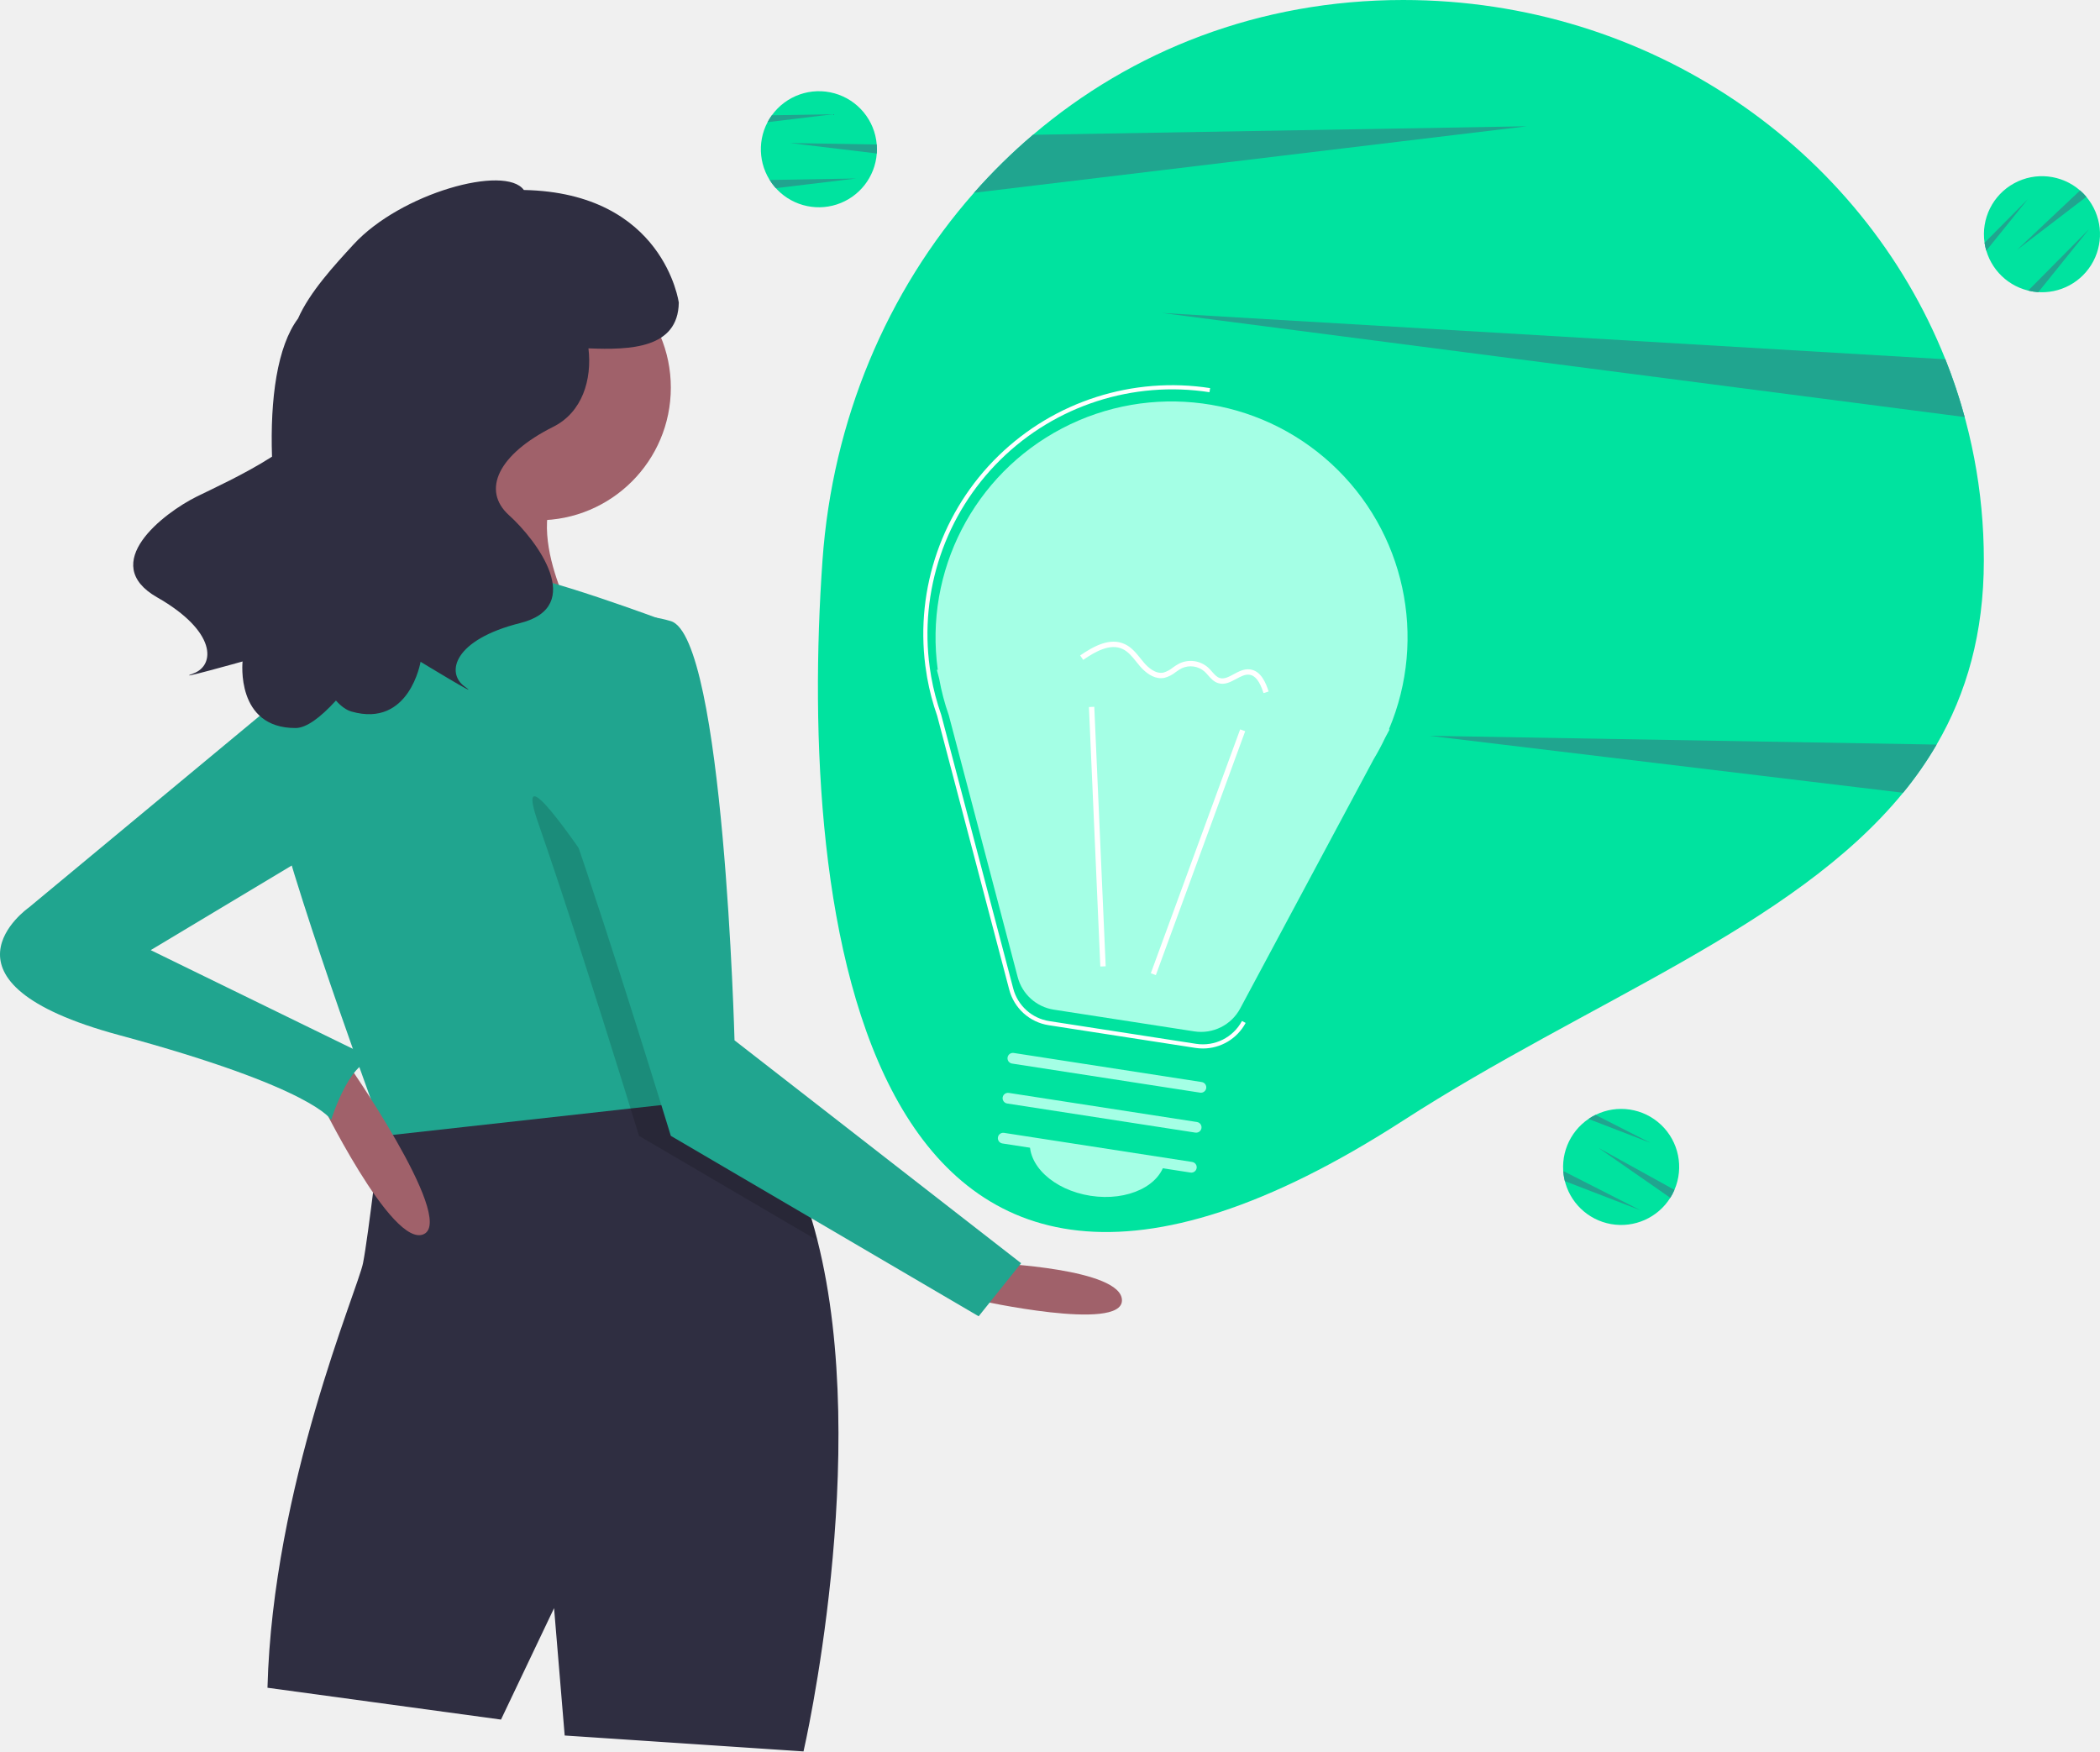
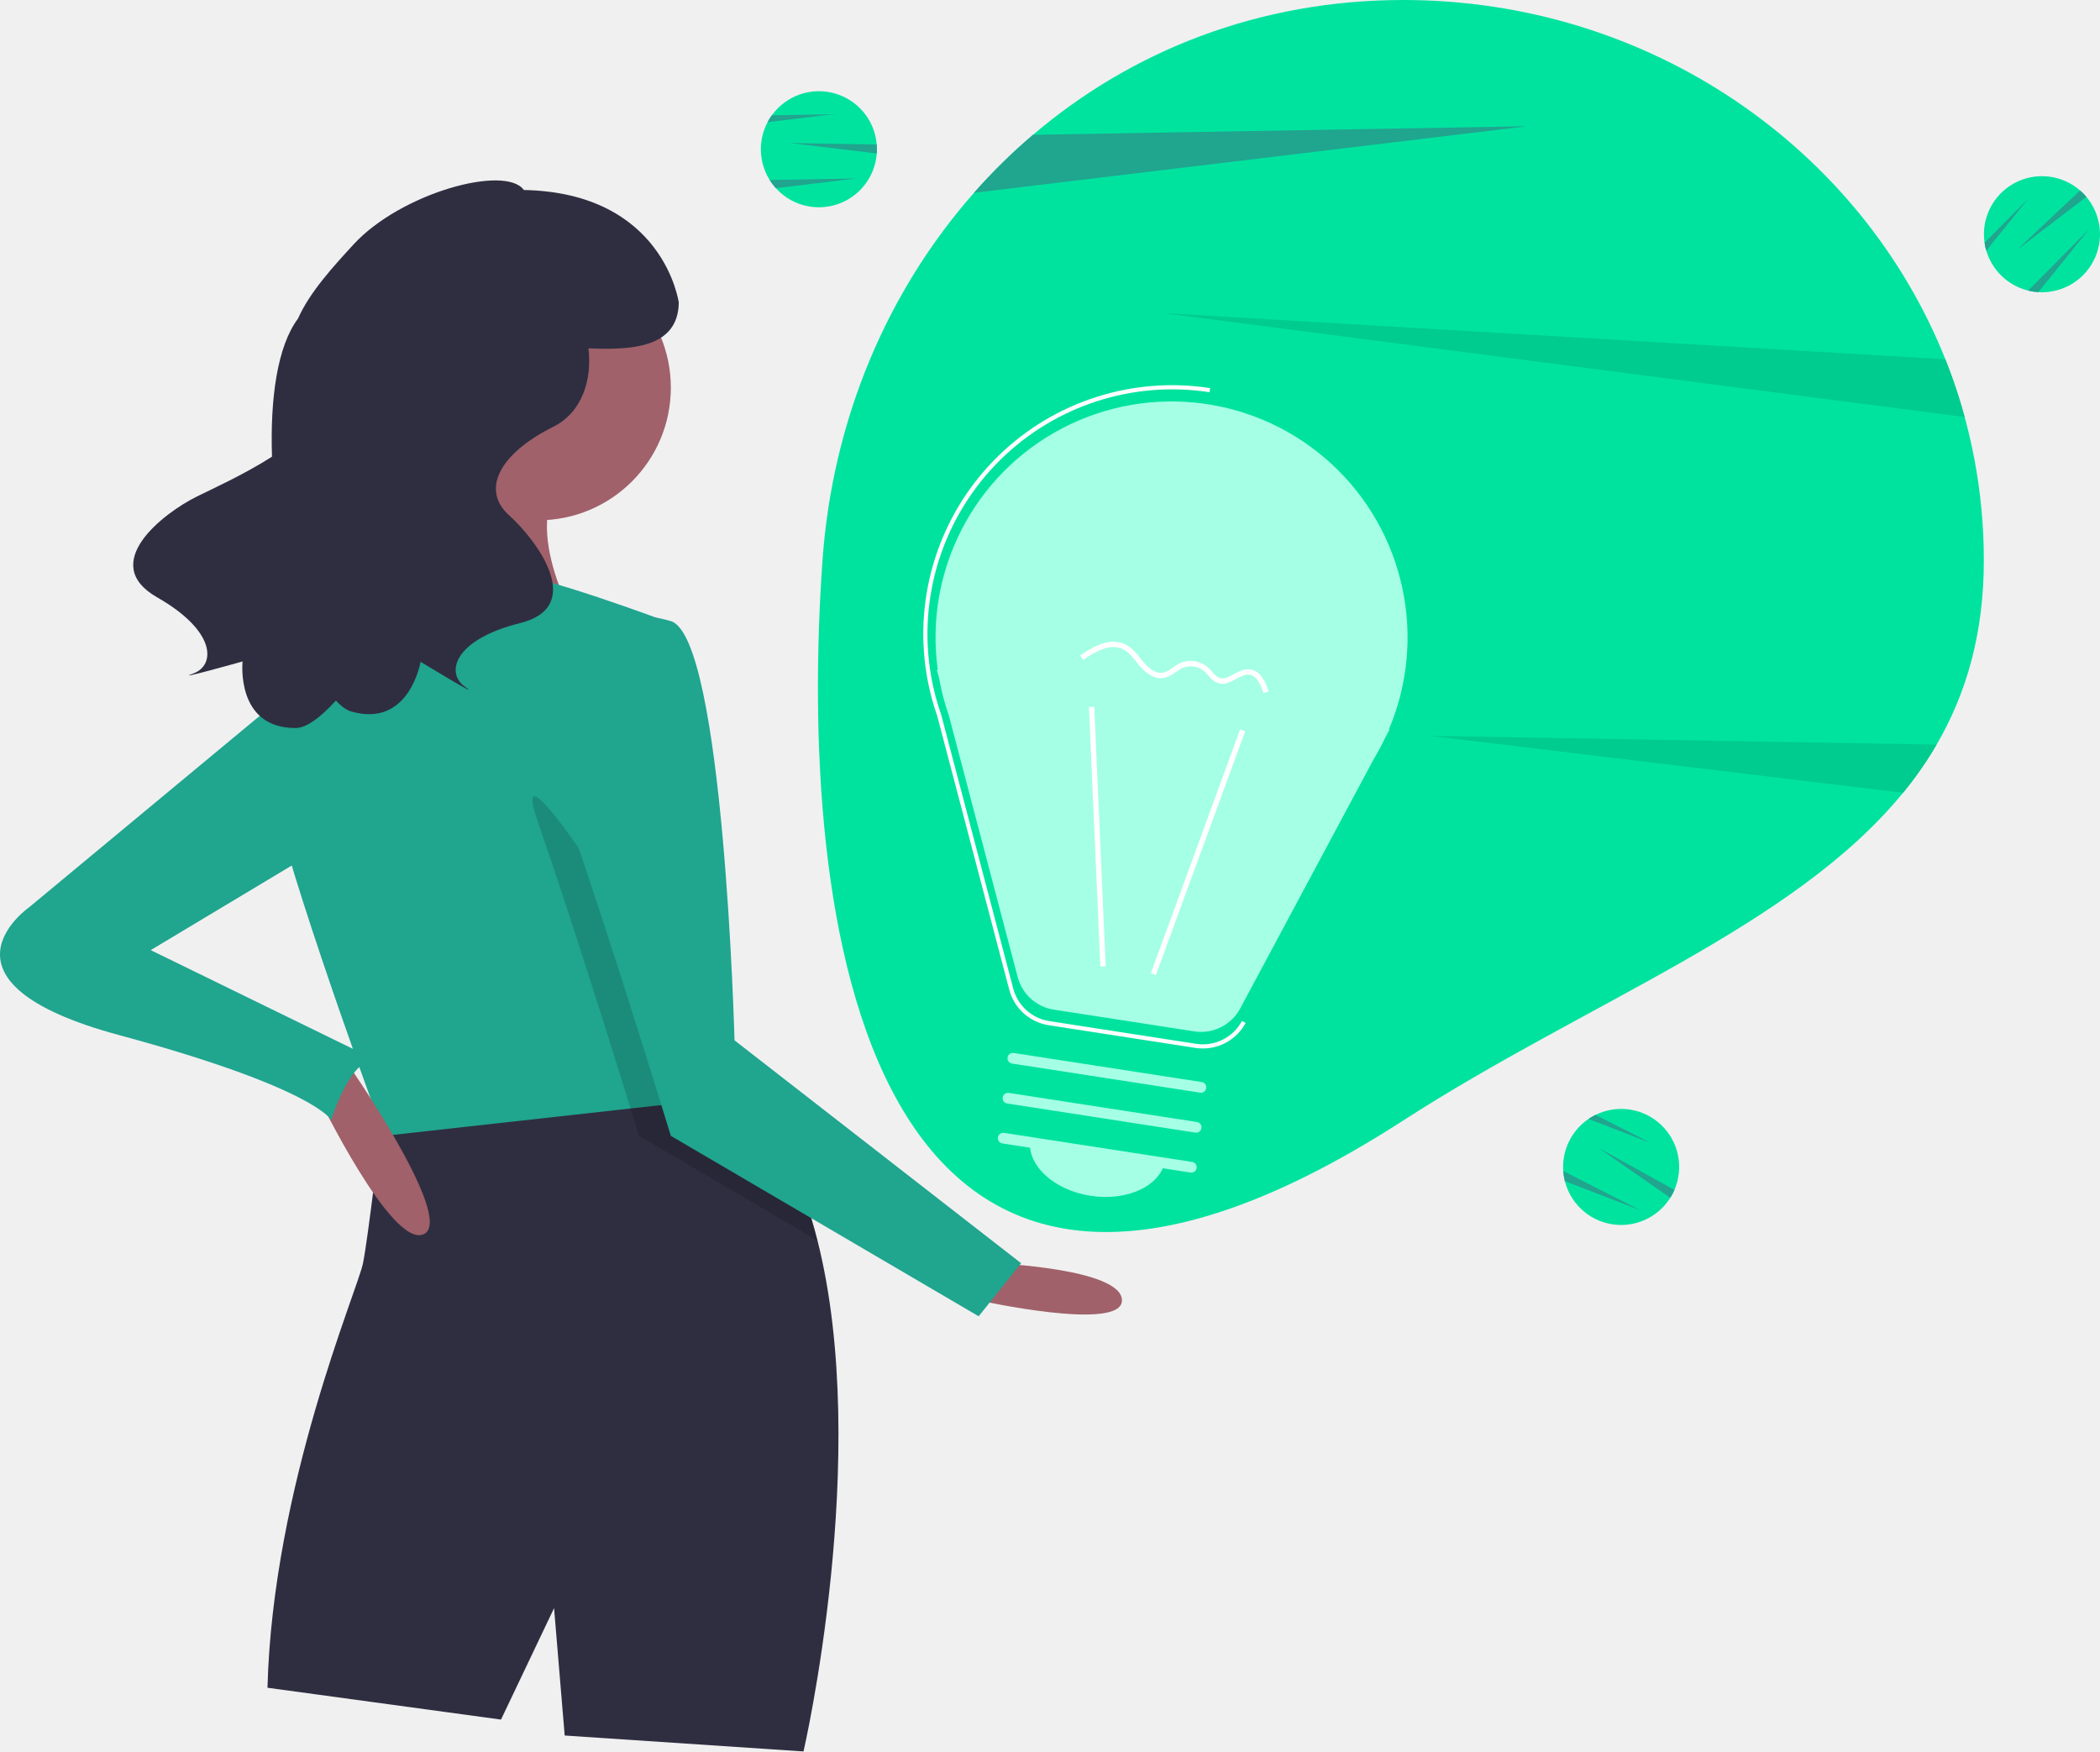
<svg xmlns="http://www.w3.org/2000/svg" id="b6fe4ea4-91cd-4e88-acbb-2663d3326f54" data-name="Layer 1" width="1013.03" height="844.995" viewBox="0 0 1013.03 844.995">
  <path d="M1050.484,297.813c0,35.17-8.33,64.12-22.78,88.92a177.678,177.678,0,0,1-16.19,23.25c-53.12,64.97-151.88,100.53-241.14,158.13-263.48,170.02-292.02-102.42-280.12-270.3,4.8-67.74,31.18-129.79,73.09-177.3a278.221,278.221,0,0,1,28.45-27.97c47.58-40.52,109.05-65.04,178.58-65.04,119.29,0,221.16,71.95,261.55,173.34a261.85,261.85,0,0,1,18.56,96.97Z" transform="translate(-93.48517 -27.50272)" fill="#00e39f" />
  <path d="M830.054,88.423l-266.71,32.09a278.221,278.221,0,0,1,28.45-27.97Z" transform="translate(-93.48517 -27.50272)" fill="#20a58f" />
-   <path d="M1027.704,386.733a177.678,177.678,0,0,1-16.19,23.25l-228.46-27.48Z" transform="translate(-93.48517 -27.50272)" fill="#20a58f" />
-   <path d="M1041.244,228.723l-387.19-50.22,377.87,22.34A260.439,260.439,0,0,1,1041.244,228.723Z" transform="translate(-93.48517 -27.50272)" fill="#20a58f" />
+   <path d="M1027.704,386.733a177.678,177.678,0,0,1-16.19,23.25l-228.46-27.48Z" transform="translate(-93.48517 -27.50272)" fill="#00cc8f" />
+   <path d="M1041.244,228.723l-387.19-50.22,377.87,22.34A260.439,260.439,0,0,1,1041.244,228.723Z" transform="translate(-93.48517 -27.50272)" fill="#00cc8f" />
  <path d="M516.519,99.505c0,.69-.02,1.37-.08,2.04a27.997,27.997,0,1,1-52.68-15.11,25.74,25.74,0,0,1,2.06-3.31,27.989,27.989,0,0,1,50.6,14.1C516.489,97.975,516.519,98.735,516.519,99.505Z" transform="translate(-93.48517 -27.50272)" fill="#00e39f" />
  <path d="M516.519,99.505c0,.69-.02,1.37-.08,2.04l-41.92-5.04,41.9.72C516.489,97.975,516.519,98.735,516.519,99.505Z" transform="translate(-93.48517 -27.50272)" fill="#20a58f" />
  <path d="M506.519,113.615l-38.78,4.67a28.057,28.057,0,0,1-2.96-3.95Z" transform="translate(-93.48517 -27.50272)" fill="#20a58f" />
  <path d="M495.519,82.615l-31.76,3.82a25.74,25.74,0,0,1,2.06-3.31Z" transform="translate(-93.48517 -27.50272)" fill="#20a58f" />
  <path d="M900.251,603.631c-.323.609-.66,1.201-1.027,1.764a27.997,27.997,0,1,1-39.45-38.042,25.739,25.739,0,0,1,3.371-1.958,27.989,27.989,0,0,1,38.086,36.175C900.942,602.265,900.612,602.95,900.251,603.631Z" transform="translate(-93.48517 -27.50272)" fill="#00e39f" />
  <path d="M900.251,603.631c-.323.609-.66,1.201-1.027,1.764L864.558,581.292l36.674,20.278C900.942,602.265,900.612,602.95,900.251,603.631Z" transform="translate(-93.48517 -27.50272)" fill="#20a58f" />
  <path d="M884.804,611.406l-36.444-14.054a28.057,28.057,0,0,1-.763-4.877Z" transform="translate(-93.48517 -27.50272)" fill="#20a58f" />
  <path d="M889.619,578.867l-29.845-11.514a25.739,25.739,0,0,1,3.371-1.958Z" transform="translate(-93.48517 -27.50272)" fill="#20a58f" />
  <path d="M1098.564,120.955c.482.494.942.995,1.367,1.516a27.997,27.997,0,1,1-48.264,25.964,25.739,25.739,0,0,1-.836-3.808,27.989,27.989,0,0,1,46.069-25.235C1097.474,119.881,1098.026,120.404,1098.564,120.955Z" transform="translate(-93.48517 -27.50272)" fill="#00e39f" />
  <path d="M1098.564,120.955c.482.494.942.995,1.367,1.516l-33.53,25.66,30.499-28.739C1097.474,119.881,1098.026,120.404,1098.564,120.955Z" transform="translate(-93.48517 -27.50272)" fill="#20a58f" />
  <path d="M1101.256,138.039l-24.502,30.419a28.057,28.057,0,0,1-4.877-.761Z" transform="translate(-93.48517 -27.50272)" fill="#20a58f" />
  <path d="M1071.737,123.526l-20.07,24.91a25.739,25.739,0,0,1-.836-3.808Z" transform="translate(-93.48517 -27.50272)" fill="#20a58f" />
  <path d="M573.266,636.956s61.446,2.56,61.446,17.922-69.126,0-69.126,0Z" transform="translate(-93.48517 -27.50272)" fill="#a0616a" />
  <path d="M481.097,872.497l-115.21-7.681L360.766,803.371l-25.602,53.765-112.65-15.361c2.56-97.289,43.524-192.017,46.084-204.819s8.679-65.696,8.679-65.696c11.188-23.733,69.817-25.961,115.774-23.81,19.048.871,35.946,2.509,46.366,3.687,6.887.768,10.958,1.331,10.958,1.331,18.357,18.92,30.185,44.702,37.456,73.504C514.047,729.739,481.097,872.497,481.097,872.497Z" transform="translate(-93.48517 -27.50272)" fill="#2f2e41" />
  <circle cx="259.6" cy="187.015" r="64.006" fill="#a0616a" />
  <path d="M309.562,229.879S291.64,309.246,263.477,332.288s110.09,0,110.09,0-30.723-51.205-7.681-74.247S309.562,229.879,309.562,229.879Z" transform="translate(-93.48517 -27.50272)" fill="#a0616a" />
  <path d="M440.133,557.589,397.659,562.299,278.839,575.51s-.563-1.511-1.562-4.25c-8.628-23.529-50.18-138.022-54.763-172.406-5.12-38.403,48.644-84.488,48.644-84.488s51.205-10.241,66.566-10.241,76.807,23.042,76.807,23.042l22.914,206.124,1.971,17.845Z" transform="translate(-93.48517 -27.50272)" fill="#20a58f" />
  <path d="M487.831,625.972,401.73,575.51s-1.511-4.916-4.071-13.211c-1.28-4.148-2.841-9.166-4.608-14.849-9.934-31.901-26.601-84.539-39.965-122.993-20.482-58.885,79.367,104.97,79.367,104.97l4.992,3.866,1.971,17.845c6.887.768,10.958,1.331,10.958,1.331C468.731,571.388,480.56,597.17,487.831,625.972Z" transform="translate(-93.48517 -27.50272)" opacity="0.15" />
  <path d="M373.567,332.288s-25.602,33.283-5.12,92.168,48.644,151.054,48.644,151.054l148.493,87.048,20.482-25.602L447.814,529.426s-5.12-194.578-30.723-202.258S373.567,332.288,373.567,332.288Z" transform="translate(-93.48517 -27.50272)" fill="#20a58f" />
  <path d="M246.836,556.309s35.843,74.247,51.205,66.566S259.637,538.387,259.637,538.387Z" transform="translate(-93.48517 -27.50272)" fill="#a0616a" />
  <path d="M242.996,352.77,107.303,465.42s-51.205,35.843,43.524,61.446S253.237,567.83,253.237,567.83s10.241-33.283,23.042-28.163l-110.09-53.765,89.608-53.765Z" transform="translate(-93.48517 -27.50272)" fill="#20a58f" />
  <path d="M188.459,267.052c7.122-3.527,22.848-10.645,36.243-19.22-.939-27.898,2.496-53.223,12.552-66.647,5.645-12.817,17.498-25.648,26.781-35.753,22.798-24.815,73.21-38.667,82.151-26.268,67.625,1.335,74.745,54.343,74.745,54.343-.352,22.172-23.396,22.873-43.582,22.066,1.808,15.136-3.01,30.864-16.96,37.839-26.676,13.338-34.679,30.677-21.341,42.682s37.346,44.015,5.335,52.018-36.013,24.009-26.676,30.678S296.368,346.784,296.368,346.784s-5.335,32.011-33.345,24.008c-2.51-.717-5.019-2.555-7.485-5.303-7.565,8.312-14.313,13.227-19.4,13.254-29.13.154-25.637-32.11-25.637-32.11s-34.576,9.71-23.787,5.806,11.251-20.396-17.417-36.734S172.379,275.015,188.459,267.052Z" transform="translate(-93.48517 -27.50272)" fill="#2f2e41" />
  <path d="M545.869,350.684l-.464-.061,1.133,4.306a113.176,113.176,0,0,0,4.65,17.677L584.414,498.913a21.408,21.408,0,0,0,17.431,15.71l67.76,10.483a21.408,21.408,0,0,0,22.146-11.052l64.394-120.276a113.003,113.003,0,0,0,5.508-10.288l2.186-4.084-.341-.045a113.847,113.847,0,1,0-217.629-28.678Z" transform="translate(-93.48517 -27.50272)" fill="#a4ffe5" />
  <path d="M673.763,533.358a23.298,23.298,0,0,1-3.564-.274l-70.828-10.958a23.371,23.371,0,0,1-19.034-17.155L545.606,372.945a119.056,119.056,0,0,1-4.878-18.556l-.878-5.776A120.026,120.026,0,0,1,677.242,214.75l-.307,1.977a118.069,118.069,0,0,0-134.931,132.913l.675,4.32a118.281,118.281,0,0,0,4.837,18.4l34.754,132.103a21.37,21.37,0,0,0,17.405,15.688l70.828,10.958a21.407,21.407,0,0,0,22.114-11.036l1.764.943A23.421,23.421,0,0,1,673.763,533.358Z" transform="translate(-93.48517 -27.50272)" fill="#fff" />
  <rect x="608.739" y="437.38" width="125.314" height="2.587" transform="translate(-64.90222 890.7514) rotate(-69.88499)" fill="#fff" />
  <rect x="621.528" y="368.501" width="2.587" height="125.314" transform="translate(-111.8108 0.25189) rotate(-2.51583)" fill="#fff" />
  <path d="M667.775,593.213l-90.757-14.04a2.587,2.587,0,0,1,.791-5.113l90.757,14.04a2.587,2.587,0,1,1-.791,5.113Z" transform="translate(-93.48517 -27.50272)" fill="#a4ffe5" />
  <path d="M670.102,573.941l-90.757-14.04a2.587,2.587,0,1,1,.791-5.113l90.757,14.04a2.587,2.587,0,1,1-.791,5.113Z" transform="translate(-93.48517 -27.50272)" fill="#a4ffe5" />
  <path d="M672.429,554.668,581.672,540.627a2.587,2.587,0,0,1,.791-5.113l90.757,14.04a2.587,2.587,0,0,1-.791,5.113Z" transform="translate(-93.48517 -27.50272)" fill="#a4ffe5" />
  <path d="M619.575,604.429c18.002,2.785,34.148-4.99,36.063-17.367l-65.192-10.085C588.532,589.353,601.573,601.644,619.575,604.429Z" transform="translate(-93.48517 -27.50272)" fill="#a4ffe5" />
  <path d="M652.199,354.602c-3.872-.598-7.076-3.659-8.833-5.711-.576-.673-1.137-1.37-1.699-2.07-2.046-2.546-3.977-4.951-6.666-6.205-5.937-2.77-12.932,1.099-18.989,5.25l-1.463-2.133c6.659-4.565,14.424-8.782,21.546-5.461,3.235,1.509,5.449,4.265,7.589,6.929.545.679,1.089,1.355,1.647,2.008,1.826,2.133,5.469,5.589,9.372,4.792a12.598,12.598,0,0,0,4.495-2.38,24.077,24.077,0,0,1,3.181-2.007,12.669,12.669,0,0,1,13.907,1.965,25.024,25.024,0,0,1,1.887,1.996c1.164,1.327,2.262,2.579,3.692,3.034,2.114.676,4.349-.533,6.717-1.809,2.442-1.318,4.966-2.681,7.83-2.345.093.011.187.024.279.038,5.096.788,7.445,6.424,8.774,10.629l-2.467.779c-1.806-5.717-4.006-8.56-6.889-8.877-2.051-.241-4.114.872-6.298,2.051-2.738,1.478-5.571,3.007-8.731,1.998-2.115-.673-3.507-2.259-4.852-3.792a22.797,22.797,0,0,0-1.688-1.793,10.165,10.165,0,0,0-11.012-1.557,21.837,21.837,0,0,0-2.836,1.801,14.697,14.697,0,0,1-5.47,2.802A8.504,8.504,0,0,1,652.199,354.602Z" transform="translate(-93.48517 -27.50272)" fill="#fff" />
</svg>
